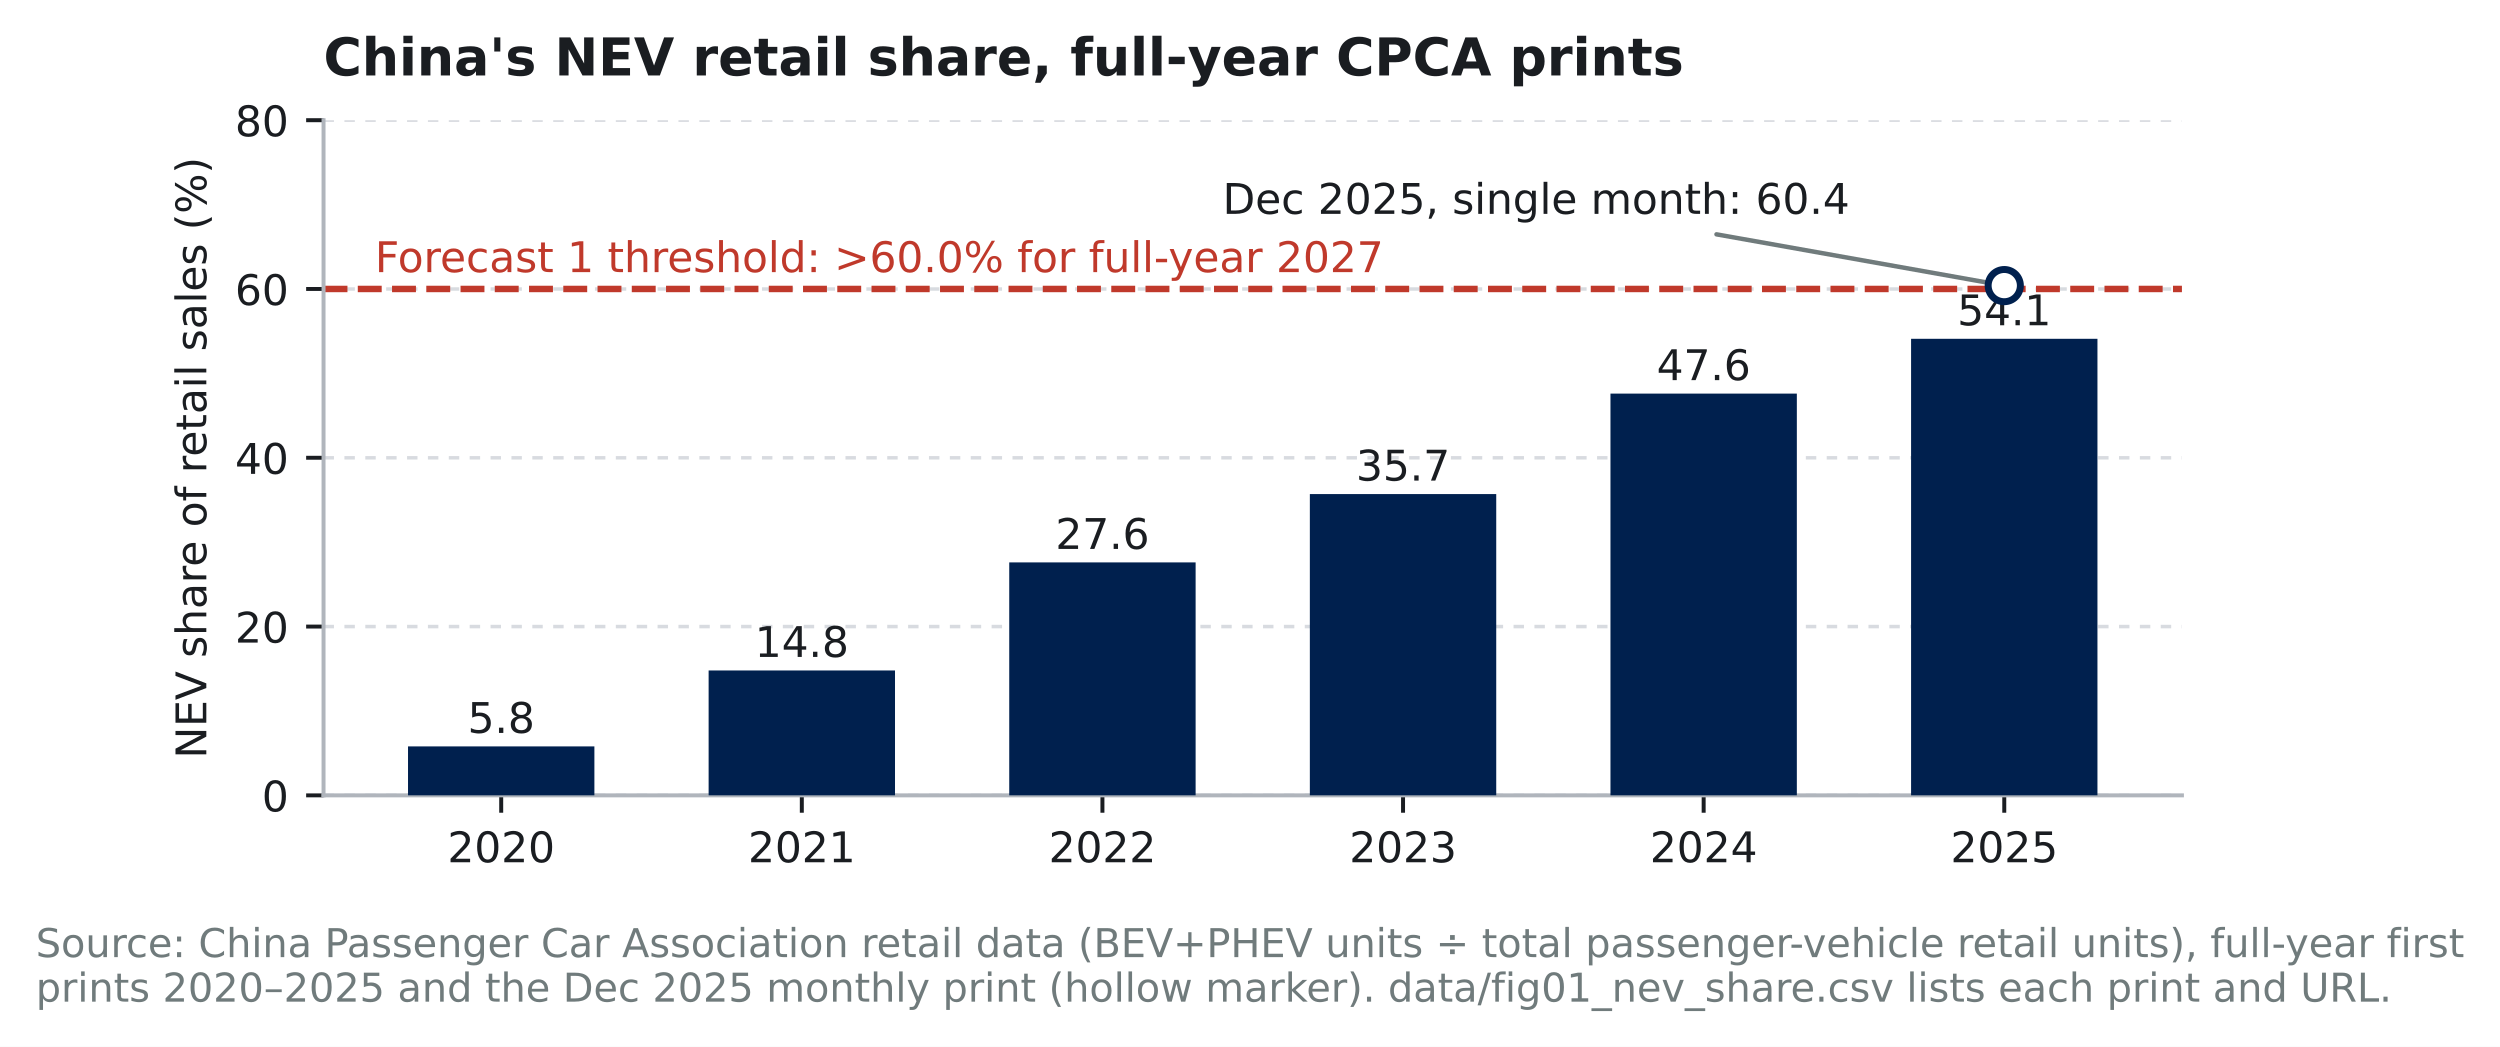
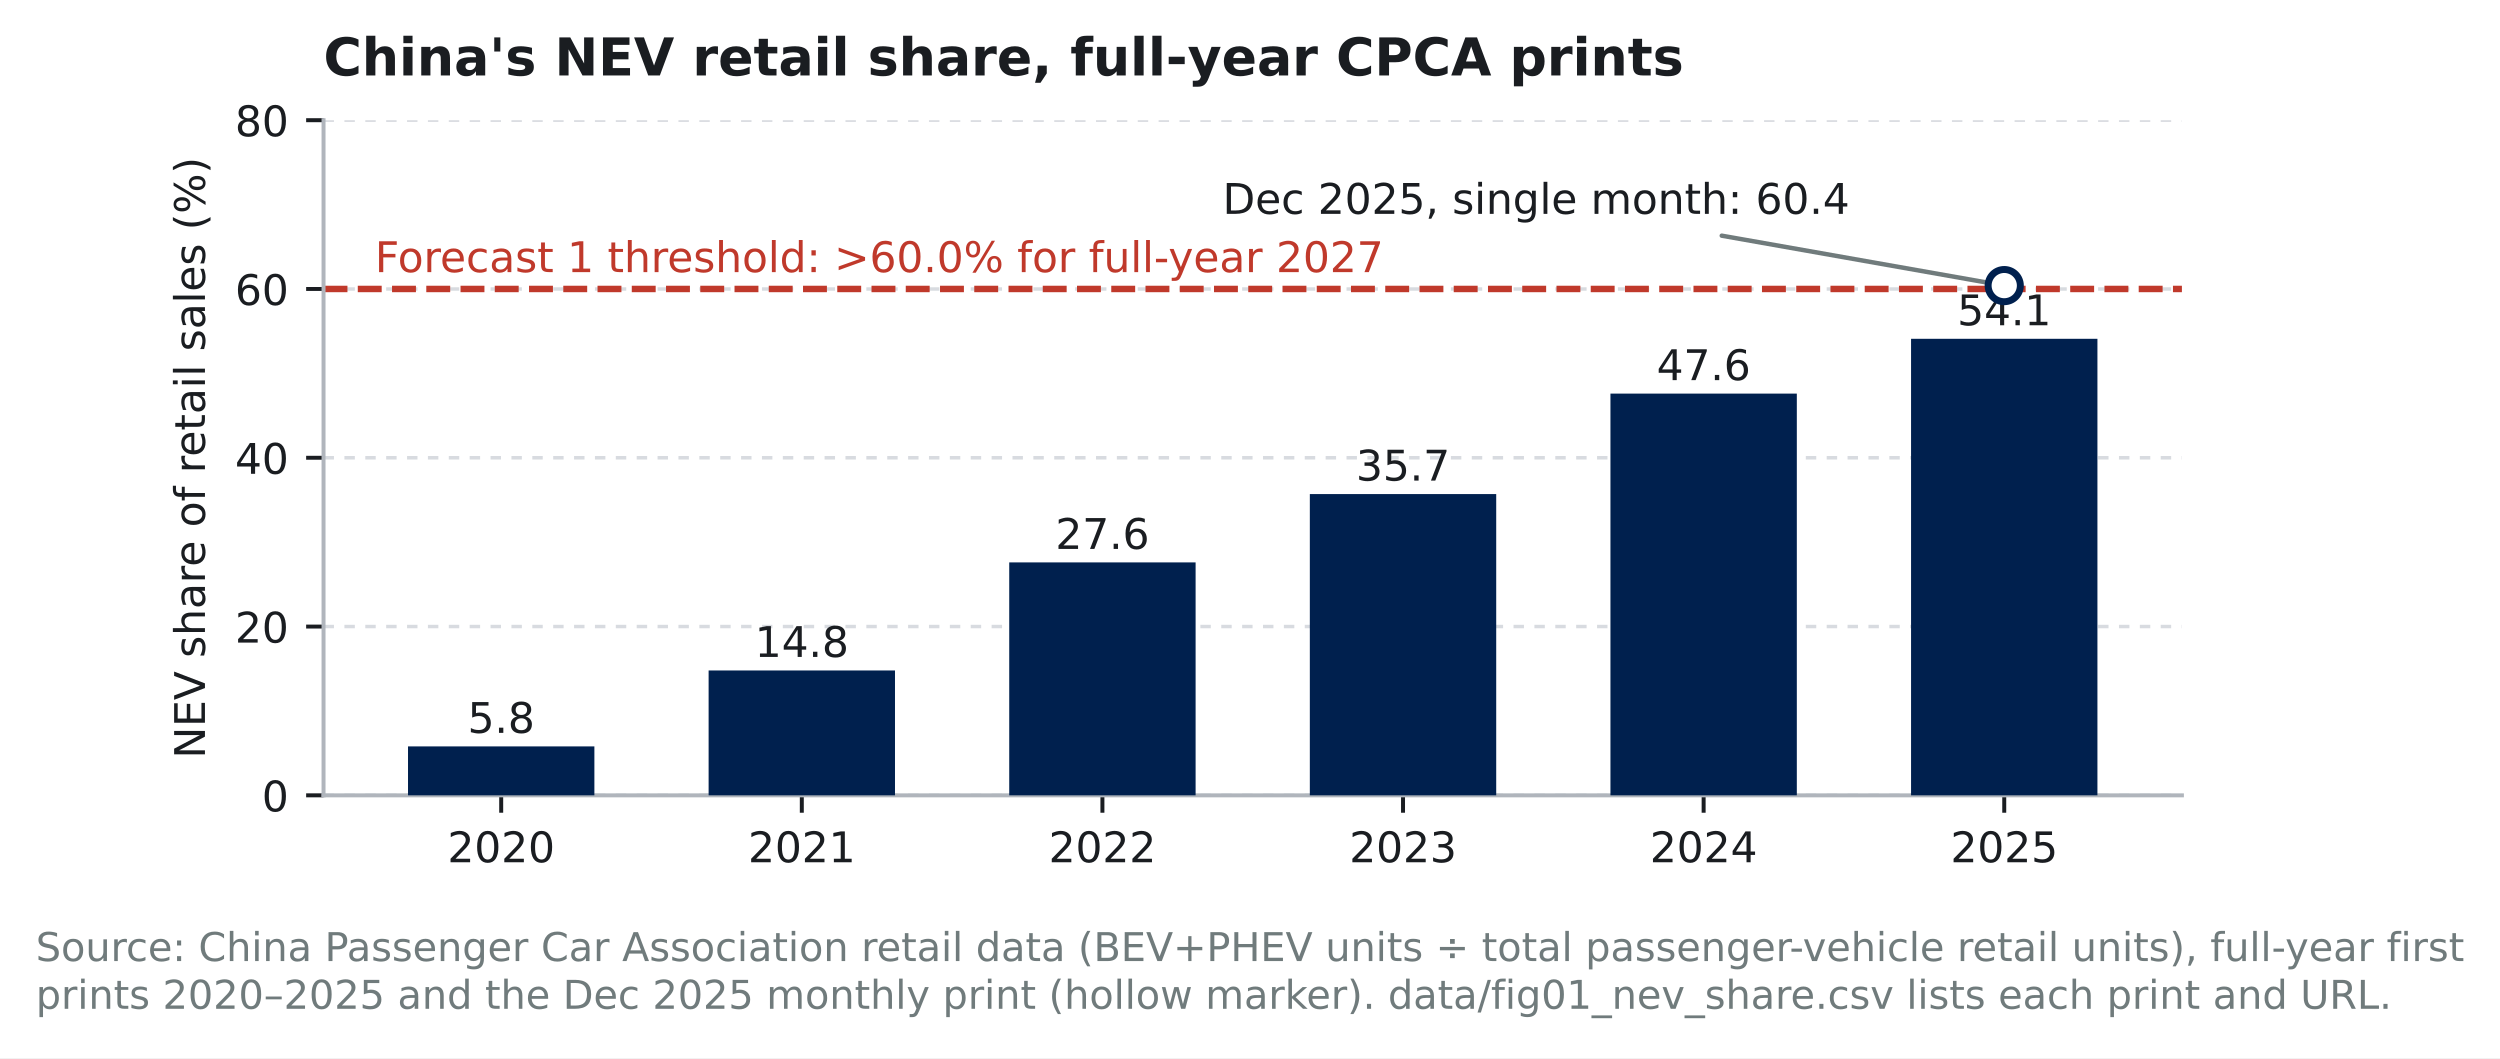
- <svg xmlns="http://www.w3.org/2000/svg" xmlns:xlink="http://www.w3.org/1999/xlink" width="502.936pt" height="210.59pt" viewBox="0 0 502.936 210.59" version="1.1">
+ <svg xmlns="http://www.w3.org/2000/svg" xmlns:xlink="http://www.w3.org/1999/xlink" width="502.942pt" height="212.871pt" viewBox="0 0 502.942 212.871" version="1.1">
  <defs>
    <style type="text/css">*{stroke-linejoin: round; stroke-linecap: butt}</style>
  </defs>
  <g id="figure_1">
    <g id="patch_1">
-       <path d="M 0 210.59  L 502.936 210.59  L 502.936 0  L 0 0  z " style="fill: #ffffff" />
+       <path d="M 0 212.871  L 502.942 212.871  L 502.942 0  L 0 0  z " style="fill: #ffffff" />
    </g>
    <g id="axes_1">
      <g id="patch_2">
        <path d="M 65.088 160.006  L 438.948 160.006  L 438.948 24.178  L 65.088 24.178  z " style="fill: #ffffff" />
      </g>
      <g id="matplotlib.axis_1">
        <g id="xtick_1">
          <g id="line2d_1">
            <defs>
-               <path id="mea1a66a721" d="M 0 0  L 0 3.5  " style="stroke: #1a1d21; stroke-width: 0.8" />
+               <path id="mb0fc29e292" d="M 0 0  L 0 3.5  " style="stroke: #1a1d21; stroke-width: 0.8" />
            </defs>
            <g>
-               <use xlink:href="#mea1a66a721" x="100.829" y="160.006" style="fill: #1a1d21; stroke: #1a1d21; stroke-width: 0.8" />
+               <use xlink:href="#mb0fc29e292" x="100.829" y="160.006" style="fill: #1a1d21; stroke: #1a1d21; stroke-width: 0.8" />
            </g>
          </g>
          <g id="text_1">
-             <text style="font-size: 8.5px; font-family: 'DejaVu Sans'; text-anchor: middle; fill: #1a1d21" x="100.829" y="173.465" transform="rotate(-0 100.8291 173.465)">2020</text>
+             <text style="font-size: 8.5px; font-family: 'DejaVu Sans'; text-anchor: middle; fill: #1a1d21" x="100.829" y="173.464" transform="rotate(-0 100.8291 173.4644)">2020</text>
          </g>
        </g>
        <g id="xtick_2">
          <g id="line2d_2">
            <g>
-               <use xlink:href="#mea1a66a721" x="161.305" y="160.006" style="fill: #1a1d21; stroke: #1a1d21; stroke-width: 0.8" />
+               <use xlink:href="#mb0fc29e292" x="161.305" y="160.006" style="fill: #1a1d21; stroke: #1a1d21; stroke-width: 0.8" />
            </g>
          </g>
          <g id="text_2">
-             <text style="font-size: 8.5px; font-family: 'DejaVu Sans'; text-anchor: middle; fill: #1a1d21" x="161.305" y="173.465" transform="rotate(-0 161.3046 173.465)">2021</text>
+             <text style="font-size: 8.5px; font-family: 'DejaVu Sans'; text-anchor: middle; fill: #1a1d21" x="161.305" y="173.464" transform="rotate(-0 161.3046 173.4644)">2021</text>
          </g>
        </g>
        <g id="xtick_3">
          <g id="line2d_3">
            <g>
-               <use xlink:href="#mea1a66a721" x="221.78" y="160.006" style="fill: #1a1d21; stroke: #1a1d21; stroke-width: 0.8" />
+               <use xlink:href="#mb0fc29e292" x="221.78" y="160.006" style="fill: #1a1d21; stroke: #1a1d21; stroke-width: 0.8" />
            </g>
          </g>
          <g id="text_3">
-             <text style="font-size: 8.5px; font-family: 'DejaVu Sans'; text-anchor: middle; fill: #1a1d21" x="221.78" y="173.465" transform="rotate(-0 221.7802 173.465)">2022</text>
+             <text style="font-size: 8.5px; font-family: 'DejaVu Sans'; text-anchor: middle; fill: #1a1d21" x="221.78" y="173.464" transform="rotate(-0 221.7802 173.4644)">2022</text>
          </g>
        </g>
        <g id="xtick_4">
          <g id="line2d_4">
            <g>
-               <use xlink:href="#mea1a66a721" x="282.256" y="160.006" style="fill: #1a1d21; stroke: #1a1d21; stroke-width: 0.8" />
+               <use xlink:href="#mb0fc29e292" x="282.256" y="160.006" style="fill: #1a1d21; stroke: #1a1d21; stroke-width: 0.8" />
            </g>
          </g>
          <g id="text_4">
-             <text style="font-size: 8.5px; font-family: 'DejaVu Sans'; text-anchor: middle; fill: #1a1d21" x="282.256" y="173.465" transform="rotate(-0 282.2558 173.465)">2023</text>
+             <text style="font-size: 8.5px; font-family: 'DejaVu Sans'; text-anchor: middle; fill: #1a1d21" x="282.256" y="173.464" transform="rotate(-0 282.2558 173.4644)">2023</text>
          </g>
        </g>
        <g id="xtick_5">
          <g id="line2d_5">
            <g>
-               <use xlink:href="#mea1a66a721" x="342.731" y="160.006" style="fill: #1a1d21; stroke: #1a1d21; stroke-width: 0.8" />
+               <use xlink:href="#mb0fc29e292" x="342.731" y="160.006" style="fill: #1a1d21; stroke: #1a1d21; stroke-width: 0.8" />
            </g>
          </g>
          <g id="text_5">
-             <text style="font-size: 8.5px; font-family: 'DejaVu Sans'; text-anchor: middle; fill: #1a1d21" x="342.731" y="173.465" transform="rotate(-0 342.7314 173.465)">2024</text>
+             <text style="font-size: 8.5px; font-family: 'DejaVu Sans'; text-anchor: middle; fill: #1a1d21" x="342.731" y="173.464" transform="rotate(-0 342.7314 173.4644)">2024</text>
          </g>
        </g>
        <g id="xtick_6">
          <g id="line2d_6">
            <g>
-               <use xlink:href="#mea1a66a721" x="403.207" y="160.006" style="fill: #1a1d21; stroke: #1a1d21; stroke-width: 0.8" />
+               <use xlink:href="#mb0fc29e292" x="403.207" y="160.006" style="fill: #1a1d21; stroke: #1a1d21; stroke-width: 0.8" />
            </g>
          </g>
          <g id="text_6">
-             <text style="font-size: 8.5px; font-family: 'DejaVu Sans'; text-anchor: middle; fill: #1a1d21" x="403.207" y="173.465" transform="rotate(-0 403.2069 173.465)">2025</text>
+             <text style="font-size: 8.5px; font-family: 'DejaVu Sans'; text-anchor: middle; fill: #1a1d21" x="403.207" y="173.464" transform="rotate(-0 403.2069 173.4644)">2025</text>
          </g>
        </g>
      </g>
      <g id="matplotlib.axis_2">
        <g id="ytick_1">
          <g id="line2d_7">
-             <path d="M 65.088 160.006  L 438.948 160.006  " clip-path="url(#p2fd5ec94d1)" style="fill: none; stroke-dasharray: 2.1,2.1; stroke-dashoffset: 0; stroke: #d8dbe0; stroke-width: 0.7" />
+             <path d="M 65.088 160.006  L 438.948 160.006  " clip-path="url(#p26e5be091f)" style="fill: none; stroke-dasharray: 2.1,2.1; stroke-dashoffset: 0; stroke: #d8dbe0; stroke-width: 0.7" />
          </g>
          <g id="line2d_8">
            <defs>
-               <path id="m7310e6f576" d="M 0 0  L -3.5 0  " style="stroke: #1a1d21; stroke-width: 0.8" />
+               <path id="mfdf3dd88da" d="M 0 0  L -3.5 0  " style="stroke: #1a1d21; stroke-width: 0.8" />
            </defs>
            <g>
-               <use xlink:href="#m7310e6f576" x="65.088" y="160.006" style="fill: #1a1d21; stroke: #1a1d21; stroke-width: 0.8" />
+               <use xlink:href="#mfdf3dd88da" x="65.088" y="160.006" style="fill: #1a1d21; stroke: #1a1d21; stroke-width: 0.8" />
            </g>
          </g>
          <g id="text_7">
-             <text style="font-size: 8.5px; font-family: 'DejaVu Sans'; text-anchor: end; fill: #1a1d21" x="58.088" y="163.236" transform="rotate(-0 58.088 163.2357)">0</text>
+             <text style="font-size: 8.5px; font-family: 'DejaVu Sans'; text-anchor: end; fill: #1a1d21" x="58.088" y="163.235" transform="rotate(-0 58.088 163.2354)">0</text>
          </g>
        </g>
        <g id="ytick_2">
          <g id="line2d_9">
-             <path d="M 65.088 126.049  L 438.948 126.049  " clip-path="url(#p2fd5ec94d1)" style="fill: none; stroke-dasharray: 2.1,2.1; stroke-dashoffset: 0; stroke: #d8dbe0; stroke-width: 0.7" />
+             <path d="M 65.088 126.049  L 438.948 126.049  " clip-path="url(#p26e5be091f)" style="fill: none; stroke-dasharray: 2.1,2.1; stroke-dashoffset: 0; stroke: #d8dbe0; stroke-width: 0.7" />
          </g>
          <g id="line2d_10">
            <g>
-               <use xlink:href="#m7310e6f576" x="65.088" y="126.049" style="fill: #1a1d21; stroke: #1a1d21; stroke-width: 0.8" />
+               <use xlink:href="#mfdf3dd88da" x="65.088" y="126.049" style="fill: #1a1d21; stroke: #1a1d21; stroke-width: 0.8" />
            </g>
          </g>
          <g id="text_8">
-             <text style="font-size: 8.5px; font-family: 'DejaVu Sans'; text-anchor: end; fill: #1a1d21" x="58.088" y="129.279" transform="rotate(-0 58.088 129.2787)">20</text>
+             <text style="font-size: 8.5px; font-family: 'DejaVu Sans'; text-anchor: end; fill: #1a1d21" x="58.088" y="129.278" transform="rotate(-0 58.088 129.2784)">20</text>
          </g>
        </g>
        <g id="ytick_3">
          <g id="line2d_11">
-             <path d="M 65.088 92.092  L 438.948 92.092  " clip-path="url(#p2fd5ec94d1)" style="fill: none; stroke-dasharray: 2.1,2.1; stroke-dashoffset: 0; stroke: #d8dbe0; stroke-width: 0.7" />
+             <path d="M 65.088 92.092  L 438.948 92.092  " clip-path="url(#p26e5be091f)" style="fill: none; stroke-dasharray: 2.1,2.1; stroke-dashoffset: 0; stroke: #d8dbe0; stroke-width: 0.7" />
          </g>
          <g id="line2d_12">
            <g>
-               <use xlink:href="#m7310e6f576" x="65.088" y="92.092" style="fill: #1a1d21; stroke: #1a1d21; stroke-width: 0.8" />
+               <use xlink:href="#mfdf3dd88da" x="65.088" y="92.092" style="fill: #1a1d21; stroke: #1a1d21; stroke-width: 0.8" />
            </g>
          </g>
          <g id="text_9">
-             <text style="font-size: 8.5px; font-family: 'DejaVu Sans'; text-anchor: end; fill: #1a1d21" x="58.088" y="95.322" transform="rotate(-0 58.088 95.3217)">40</text>
+             <text style="font-size: 8.5px; font-family: 'DejaVu Sans'; text-anchor: end; fill: #1a1d21" x="58.088" y="95.321" transform="rotate(-0 58.088 95.32136)">40</text>
          </g>
        </g>
        <g id="ytick_4">
          <g id="line2d_13">
-             <path d="M 65.088 58.135  L 438.948 58.135  " clip-path="url(#p2fd5ec94d1)" style="fill: none; stroke-dasharray: 2.1,2.1; stroke-dashoffset: 0; stroke: #d8dbe0; stroke-width: 0.7" />
+             <path d="M 65.088 58.135  L 438.948 58.135  " clip-path="url(#p26e5be091f)" style="fill: none; stroke-dasharray: 2.1,2.1; stroke-dashoffset: 0; stroke: #d8dbe0; stroke-width: 0.7" />
          </g>
          <g id="line2d_14">
            <g>
-               <use xlink:href="#m7310e6f576" x="65.088" y="58.135" style="fill: #1a1d21; stroke: #1a1d21; stroke-width: 0.8" />
+               <use xlink:href="#mfdf3dd88da" x="65.088" y="58.135" style="fill: #1a1d21; stroke: #1a1d21; stroke-width: 0.8" />
            </g>
          </g>
          <g id="text_10">
-             <text style="font-size: 8.5px; font-family: 'DejaVu Sans'; text-anchor: end; fill: #1a1d21" x="58.088" y="61.365" transform="rotate(-0 58.088 61.36469)">60</text>
+             <text style="font-size: 8.5px; font-family: 'DejaVu Sans'; text-anchor: end; fill: #1a1d21" x="58.088" y="61.364" transform="rotate(-0 58.088 61.36436)">60</text>
          </g>
        </g>
        <g id="ytick_5">
          <g id="line2d_15">
-             <path d="M 65.088 24.178  L 438.948 24.178  " clip-path="url(#p2fd5ec94d1)" style="fill: none; stroke-dasharray: 2.1,2.1; stroke-dashoffset: 0; stroke: #d8dbe0; stroke-width: 0.7" />
+             <path d="M 65.088 24.178  L 438.948 24.178  " clip-path="url(#p26e5be091f)" style="fill: none; stroke-dasharray: 2.1,2.1; stroke-dashoffset: 0; stroke: #d8dbe0; stroke-width: 0.7" />
          </g>
          <g id="line2d_16">
            <g>
-               <use xlink:href="#m7310e6f576" x="65.088" y="24.178" style="fill: #1a1d21; stroke: #1a1d21; stroke-width: 0.8" />
+               <use xlink:href="#mfdf3dd88da" x="65.088" y="24.178" style="fill: #1a1d21; stroke: #1a1d21; stroke-width: 0.8" />
            </g>
          </g>
          <g id="text_11">
-             <text style="font-size: 8.5px; font-family: 'DejaVu Sans'; text-anchor: end; fill: #1a1d21" x="58.088" y="27.408" transform="rotate(-0 58.088 27.4077)">80</text>
+             <text style="font-size: 8.5px; font-family: 'DejaVu Sans'; text-anchor: end; fill: #1a1d21" x="58.088" y="27.407" transform="rotate(-0 58.088 27.40736)">80</text>
          </g>
        </g>
        <g id="text_12">
-           <text style="font-size: 8.5px; font-family: 'DejaVu Sans'; text-anchor: middle; fill: #1a1d21" x="41.504" y="92.092" transform="rotate(-90 41.50402 92.09236)">NEV share of retail sales (%)</text>
+           <text style="font-size: 8.5px; font-family: 'DejaVu Sans'; text-anchor: middle; fill: #1a1d21" x="41.23" y="92.092" transform="rotate(-90 41.22976 92.09236)">NEV share of retail sales (%)</text>
        </g>
      </g>
      <g id="line2d_17">
-         <path d="M 65.088 58.135  L 438.948 58.135  " clip-path="url(#p2fd5ec94d1)" style="fill: none; stroke-dasharray: 4.81,2.08; stroke-dashoffset: 0; stroke: #c0392b; stroke-width: 1.3" />
+         <path d="M 65.088 58.135  L 438.948 58.135  " clip-path="url(#p26e5be091f)" style="fill: none; stroke-dasharray: 4.81,2.08; stroke-dashoffset: 0; stroke: #c0392b; stroke-width: 1.3" />
      </g>
      <g id="patch_3">
        <path d="M 65.088 160.006  L 65.088 24.178  " style="fill: none; stroke: #b0b5bc; stroke-width: 0.8; stroke-linejoin: miter; stroke-linecap: square" />
      </g>
      <g id="patch_4">
        <path d="M 65.088 160.006  L 438.948 160.006  " style="fill: none; stroke: #b0b5bc; stroke-width: 0.8; stroke-linejoin: miter; stroke-linecap: square" />
      </g>
      <g id="patch_5">
-         <path d="M 82.082 160.006  L 119.576 160.006  L 119.576 150.159  L 82.082 150.159  z " clip-path="url(#p2fd5ec94d1)" style="fill: #00204e" />
+         <path d="M 82.082 160.006  L 119.576 160.006  L 119.576 150.159  L 82.082 150.159  z " clip-path="url(#p26e5be091f)" style="fill: #00204e" />
      </g>
      <g id="patch_6">
-         <path d="M 142.557 160.006  L 180.052 160.006  L 180.052 134.878  L 142.557 134.878  z " clip-path="url(#p2fd5ec94d1)" style="fill: #00204e" />
+         <path d="M 142.557 160.006  L 180.052 160.006  L 180.052 134.878  L 142.557 134.878  z " clip-path="url(#p26e5be091f)" style="fill: #00204e" />
      </g>
      <g id="patch_7">
-         <path d="M 203.033 160.006  L 240.528 160.006  L 240.528 113.146  L 203.033 113.146  z " clip-path="url(#p2fd5ec94d1)" style="fill: #00204e" />
+         <path d="M 203.033 160.006  L 240.528 160.006  L 240.528 113.146  L 203.033 113.146  z " clip-path="url(#p26e5be091f)" style="fill: #00204e" />
      </g>
      <g id="patch_8">
-         <path d="M 263.508 160.006  L 301.003 160.006  L 301.003 99.393  L 263.508 99.393  z " clip-path="url(#p2fd5ec94d1)" style="fill: #00204e" />
+         <path d="M 263.508 160.006  L 301.003 160.006  L 301.003 99.393  L 263.508 99.393  z " clip-path="url(#p26e5be091f)" style="fill: #00204e" />
      </g>
      <g id="patch_9">
-         <path d="M 323.984 160.006  L 361.479 160.006  L 361.479 79.189  L 323.984 79.189  z " clip-path="url(#p2fd5ec94d1)" style="fill: #00204e" />
+         <path d="M 323.984 160.006  L 361.479 160.006  L 361.479 79.189  L 323.984 79.189  z " clip-path="url(#p26e5be091f)" style="fill: #00204e" />
      </g>
      <g id="patch_10">
-         <path d="M 384.46 160.006  L 421.954 160.006  L 421.954 68.153  L 384.46 68.153  z " clip-path="url(#p2fd5ec94d1)" style="fill: #00204e" />
+         <path d="M 384.46 160.006  L 421.954 160.006  L 421.954 68.153  L 384.46 68.153  z " clip-path="url(#p26e5be091f)" style="fill: #00204e" />
      </g>
      <g id="text_13">
        <text style="font-size: 8.5px; font-family: 'DejaVu Sans'; text-anchor: middle; fill: #1a1d21" x="100.829" y="147.442" transform="rotate(-0 100.8291 147.4423)">5.8</text>
      </g>
      <g id="text_14">
        <text style="font-size: 8.5px; font-family: 'DejaVu Sans'; text-anchor: middle; fill: #1a1d21" x="161.305" y="132.162" transform="rotate(-0 161.3046 132.1616)">14.8</text>
      </g>
      <g id="text_15">
        <text style="font-size: 8.5px; font-family: 'DejaVu Sans'; text-anchor: middle; fill: #1a1d21" x="221.78" y="110.429" transform="rotate(-0 221.7802 110.4291)">27.6</text>
      </g>
      <g id="text_16">
        <text style="font-size: 8.5px; font-family: 'DejaVu Sans'; text-anchor: middle; fill: #1a1d21" x="282.256" y="96.677" transform="rotate(-0 282.2558 96.67655)">35.7</text>
      </g>
      <g id="text_17">
        <text style="font-size: 8.5px; font-family: 'DejaVu Sans'; text-anchor: middle; fill: #1a1d21" x="342.731" y="76.472" transform="rotate(-0 342.7314 76.47214)">47.6</text>
      </g>
      <g id="text_18">
        <text style="font-size: 8.5px; font-family: 'DejaVu Sans'; text-anchor: middle; fill: #1a1d21" x="403.207" y="65.436" transform="rotate(-0 403.2069 65.43611)">54.1</text>
      </g>
      <g id="text_19">
        <text style="font-size: 8.5px; font-family: 'DejaVu Sans'; text-anchor: start; fill: #c0392b" x="75.429" y="54.74" transform="rotate(-0 75.42932 54.73966)">Forecast 1 threshold: &gt;60.0% for full-year 2027</text>
      </g>
      <g id="patch_11">
-         <path d="M 345.315 47.143  Q 373.277 52.124 401.239 57.106  " style="fill: none; stroke: #707b7c; stroke-width: 0.9; stroke-linecap: round" />
+         <path d="M 346.38 47.415  Q 373.81 52.262 401.24 57.109  " style="fill: none; stroke: #707b7c; stroke-width: 0.9; stroke-linecap: round" />
      </g>
      <g id="text_20">
        <text style="font-size: 8.5px; font-family: 'DejaVu Sans'; text-anchor: start; fill: #1a1d21" x="245.97" y="43.024" transform="rotate(-0 245.9704 43.02449)">Dec 2025, single month: 60.4</text>
      </g>
      <g id="text_21">
        <text style="font-weight: 700; font-size: 10.5px; font-family: 'DejaVu Sans'; text-anchor: start; fill: #1a1d21" x="65.088" y="15.178" transform="rotate(-0 65.088 15.17836)">China's NEV retail share, full-year CPCA prints</text>
      </g>
      <g id="PathCollection_1">
        <defs>
-           <path id="mce4494ba51" d="M 0 3.24  C 0.859 3.24 1.684 2.899 2.291 2.291  C 2.899 1.684 3.24 0.859 3.24 0  C 3.24 -0.859 2.899 -1.684 2.291 -2.291  C 1.684 -2.899 0.859 -3.24 0 -3.24  C -0.859 -3.24 -1.684 -2.899 -2.291 -2.291  C -2.899 -1.684 -3.24 -0.859 -3.24 0  C -3.24 0.859 -2.899 1.684 -2.291 2.291  C -1.684 2.899 -0.859 3.24 0 3.24  z " style="stroke: #00204e; stroke-width: 1.4" />
+           <path id="m6d91385778" d="M 0 3.24  C 0.859 3.24 1.684 2.899 2.291 2.291  C 2.899 1.684 3.24 0.859 3.24 0  C 3.24 -0.859 2.899 -1.684 2.291 -2.291  C 1.684 -2.899 0.859 -3.24 0 -3.24  C -0.859 -3.24 -1.684 -2.899 -2.291 -2.291  C -2.899 -1.684 -3.24 -0.859 -3.24 0  C -3.24 0.859 -2.899 1.684 -2.291 2.291  C -1.684 2.899 -0.859 3.24 0 3.24  z " style="stroke: #00204e; stroke-width: 1.4" />
        </defs>
-         <g clip-path="url(#p2fd5ec94d1)">
-           <use xlink:href="#mce4494ba51" x="403.207" y="57.456" style="fill: #ffffff; stroke: #00204e; stroke-width: 1.4" />
+         <g clip-path="url(#p26e5be091f)">
+           <use xlink:href="#m6d91385778" x="403.207" y="57.456" style="fill: #ffffff; stroke: #00204e; stroke-width: 1.4" />
        </g>
      </g>
    </g>
    <g id="text_22">
-       <text style="font-size: 8px; font-family: 'DejaVu Sans'; fill: #707b7c" transform="translate(7.2 192.5451)">Source: China Passenger Car Association retail data (BEV+PHEV units ÷ total passenger-vehicle retail units), full-year first</text>
-       <text style="font-size: 8px; font-family: 'DejaVu Sans'; fill: #707b7c" transform="translate(7.2 201.5034)">prints 2020–2025 and the Dec 2025 monthly print (hollow marker). data/fig01_nev_share.csv lists each print and URL.</text>
+       <text style="font-size: 8px; font-family: 'DejaVu Sans'; fill: #707b7c" transform="translate(7.2 193.3459)">Source: China Passenger Car Association retail data (BEV+PHEV units ÷ total passenger-vehicle retail units), full-year first</text>
+       <text style="font-size: 8px; font-family: 'DejaVu Sans'; fill: #707b7c" transform="translate(7.2 202.9481)">prints 2020–2025 and the Dec 2025 monthly print (hollow marker). data/fig01_nev_share.csv lists each print and URL.</text>
    </g>
  </g>
  <defs>
-     <clipPath id="p2fd5ec94d1">
+     <clipPath id="p26e5be091f">
      <rect x="65.088" y="24.178" width="373.86" height="135.828" />
    </clipPath>
  </defs>
</svg>
